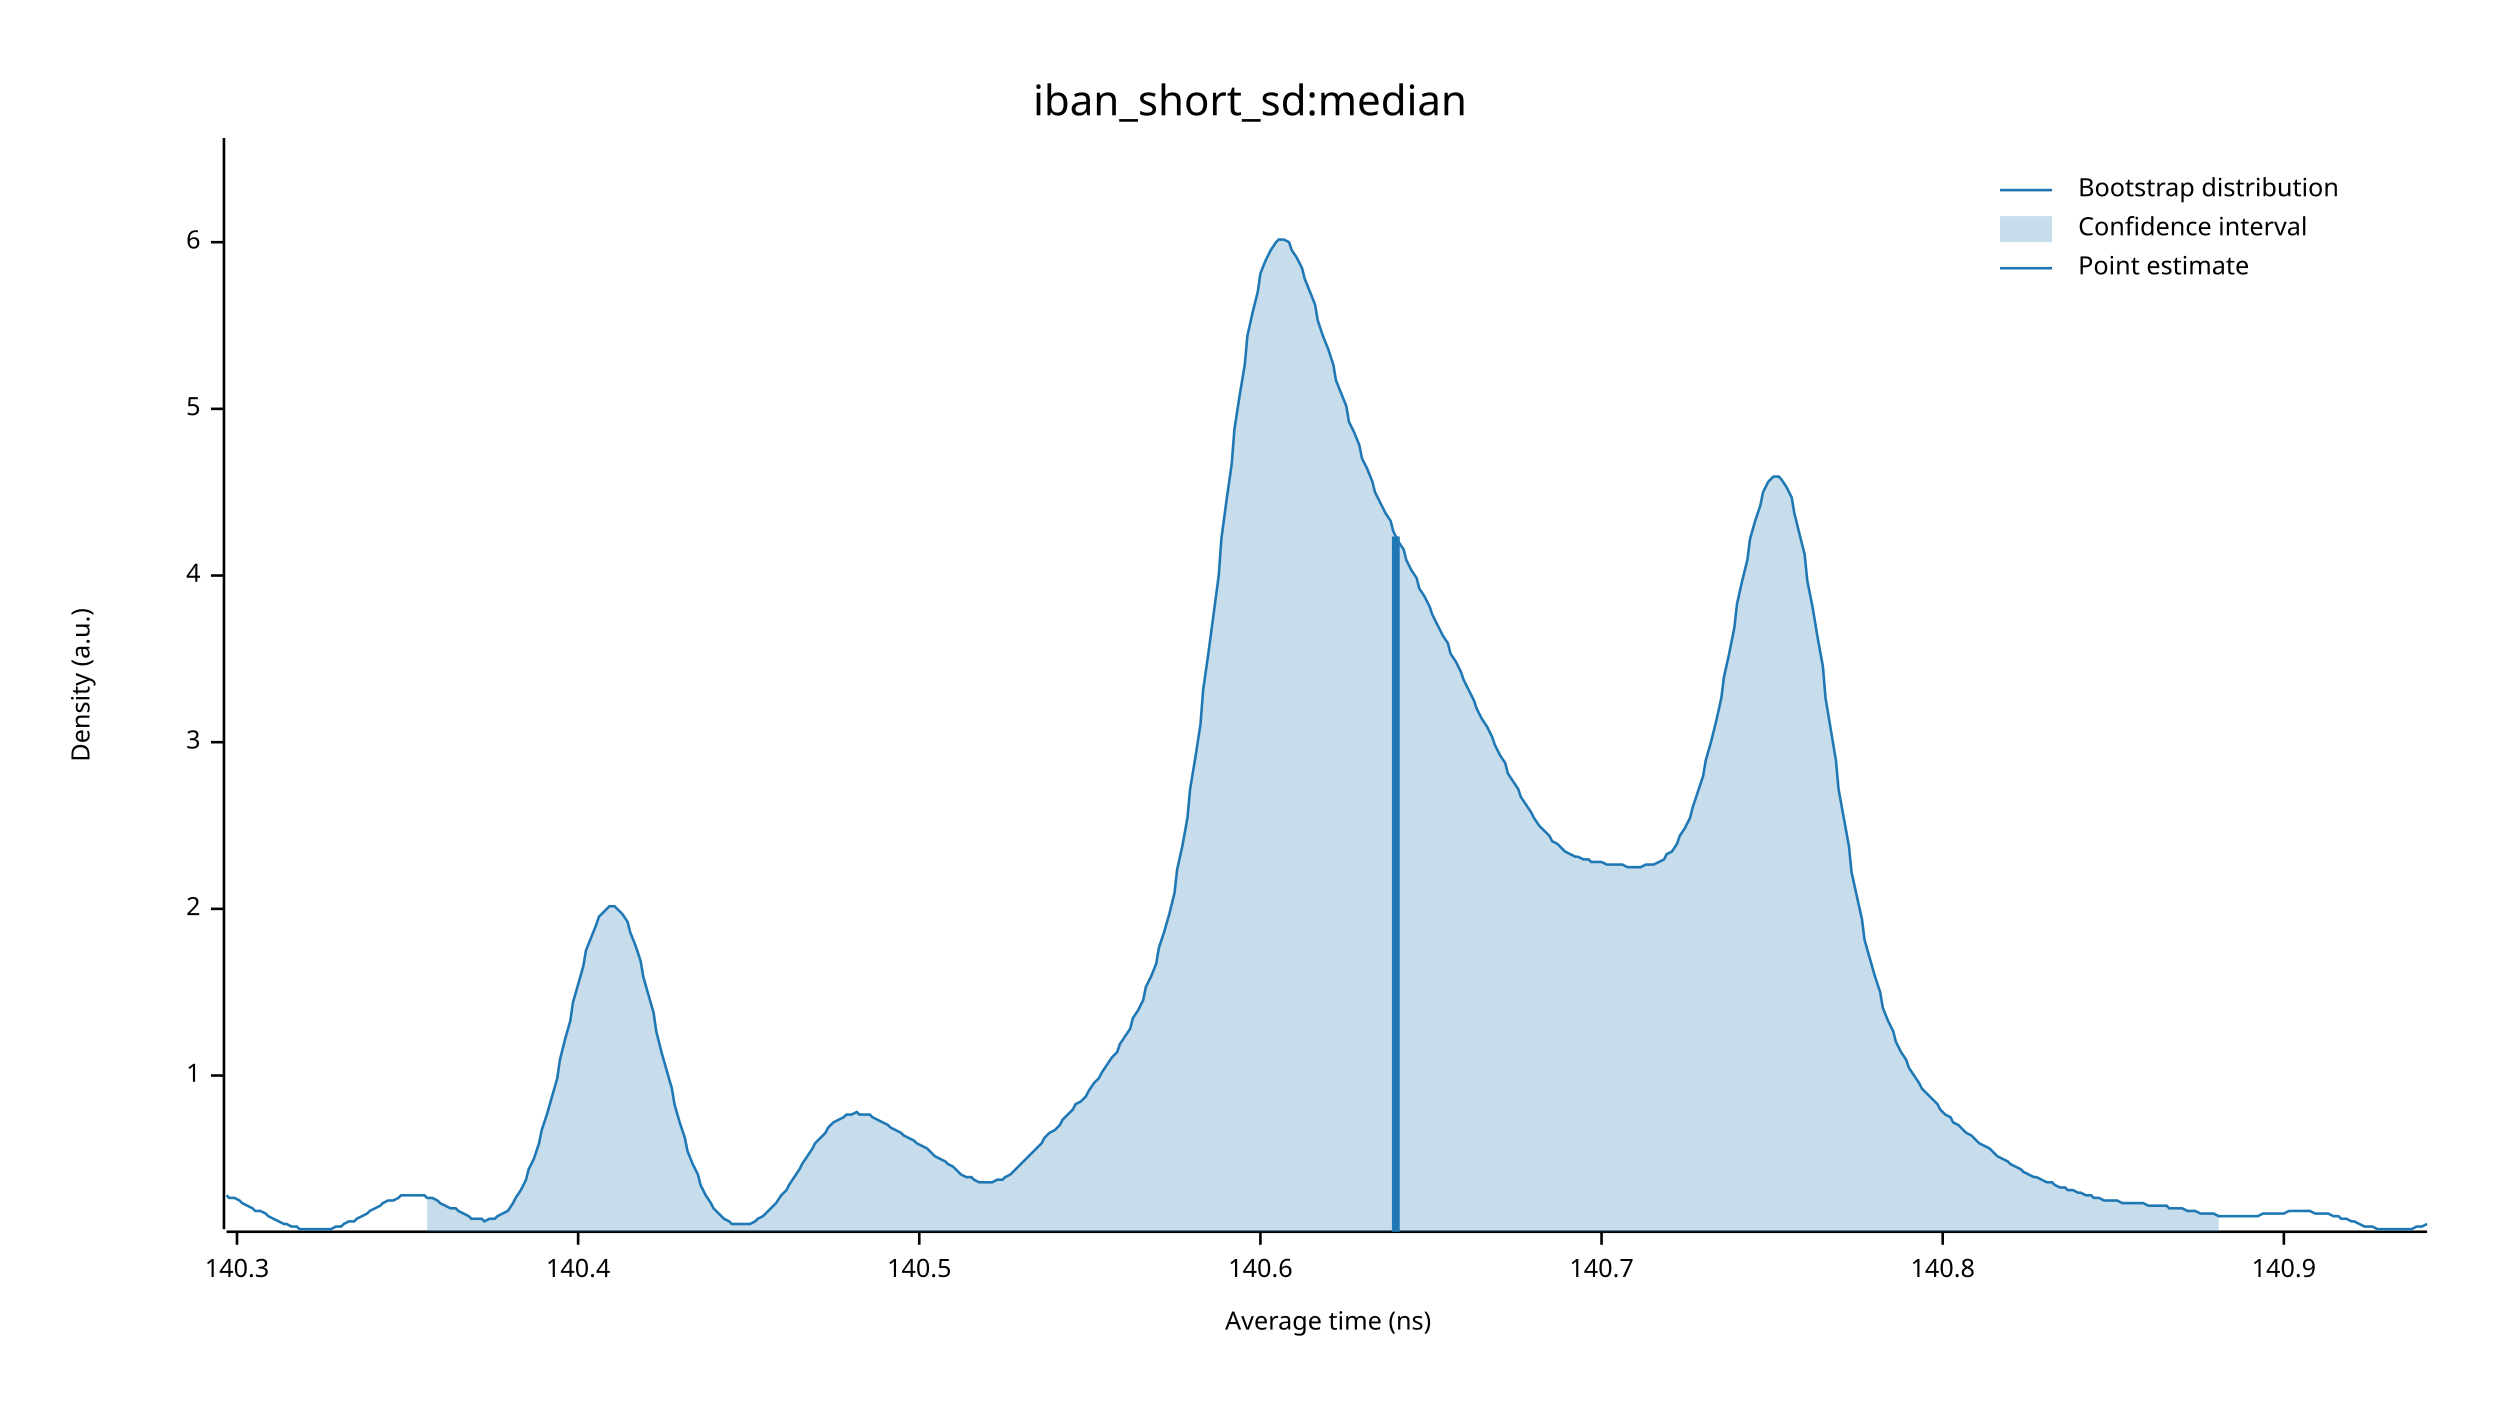
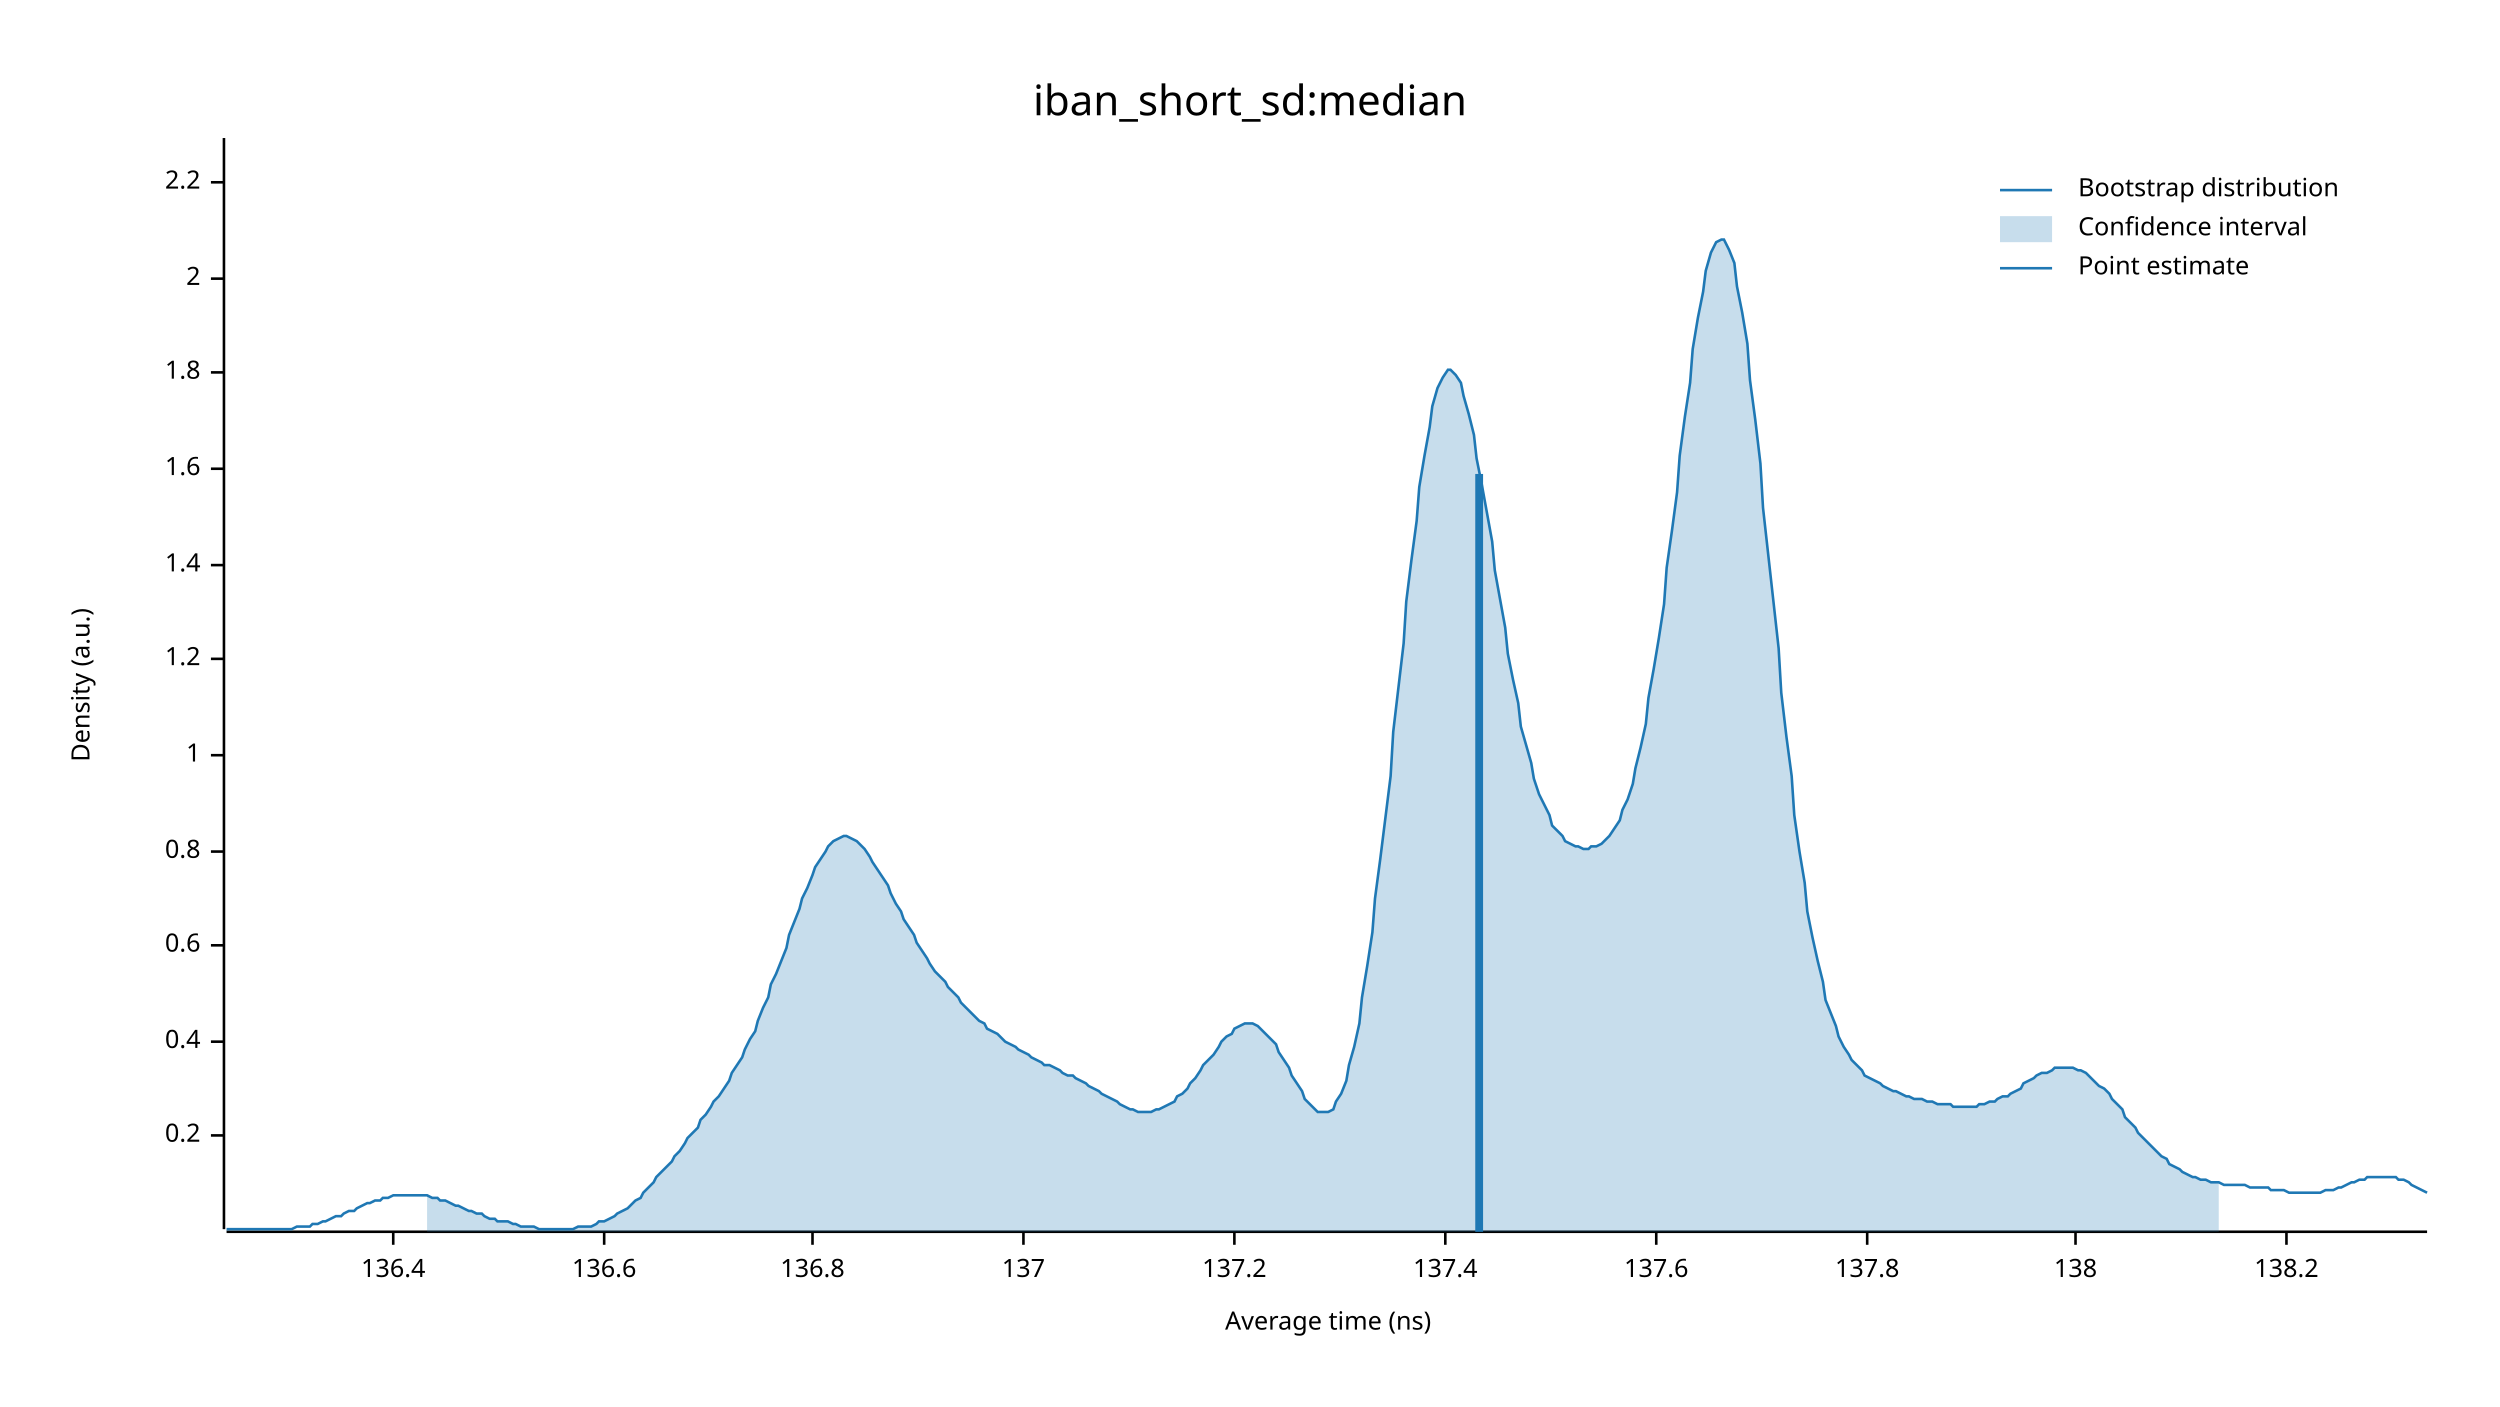
<svg xmlns="http://www.w3.org/2000/svg" width="960" height="540" viewBox="0 0 960 540">
  <text x="480" y="32" dy="0.76em" text-anchor="middle" font-family="sans-serif" font-size="16.129" opacity="1" fill="#000000">
iban_short_sd:median
</text>
  <text x="27" y="263" dy="0.76em" text-anchor="middle" font-family="sans-serif" font-size="9.677" opacity="1" fill="#000000" transform="rotate(270, 27, 263)">
Density (a.u.)
</text>
  <text x="510" y="513" dy="-0.5ex" text-anchor="middle" font-family="sans-serif" font-size="9.677" opacity="1" fill="#000000">
Average time (ns)
</text>
  <polyline fill="none" opacity="1" stroke="#000000" stroke-width="1" points="86,53 86,472 " />
-   <text x="77" y="413" dy="0.5ex" text-anchor="end" font-family="sans-serif" font-size="9.677" opacity="1" fill="#000000">
+   <text x="77" y="436" dy="0.5ex" text-anchor="end" font-family="sans-serif" font-size="9.677" opacity="1" fill="#000000">
+ 0.2
+ </text>
+   <polyline fill="none" opacity="1" stroke="#000000" stroke-width="1" points="81,436 86,436 " />
+   <text x="77" y="400" dy="0.5ex" text-anchor="end" font-family="sans-serif" font-size="9.677" opacity="1" fill="#000000">
+ 0.4
+ </text>
+   <polyline fill="none" opacity="1" stroke="#000000" stroke-width="1" points="81,400 86,400 " />
+   <text x="77" y="363" dy="0.5ex" text-anchor="end" font-family="sans-serif" font-size="9.677" opacity="1" fill="#000000">
+ 0.6
+ </text>
+   <polyline fill="none" opacity="1" stroke="#000000" stroke-width="1" points="81,363 86,363 " />
+   <text x="77" y="327" dy="0.5ex" text-anchor="end" font-family="sans-serif" font-size="9.677" opacity="1" fill="#000000">
+ 0.8
+ </text>
+   <polyline fill="none" opacity="1" stroke="#000000" stroke-width="1" points="81,327 86,327 " />
+   <text x="77" y="290" dy="0.5ex" text-anchor="end" font-family="sans-serif" font-size="9.677" opacity="1" fill="#000000">
1
</text>
-   <polyline fill="none" opacity="1" stroke="#000000" stroke-width="1" points="81,413 86,413 " />
-   <text x="77" y="349" dy="0.5ex" text-anchor="end" font-family="sans-serif" font-size="9.677" opacity="1" fill="#000000">
+   <polyline fill="none" opacity="1" stroke="#000000" stroke-width="1" points="81,290 86,290 " />
+   <text x="77" y="253" dy="0.5ex" text-anchor="end" font-family="sans-serif" font-size="9.677" opacity="1" fill="#000000">
+ 1.2
+ </text>
+   <polyline fill="none" opacity="1" stroke="#000000" stroke-width="1" points="81,253 86,253 " />
+   <text x="77" y="217" dy="0.5ex" text-anchor="end" font-family="sans-serif" font-size="9.677" opacity="1" fill="#000000">
+ 1.4
+ </text>
+   <polyline fill="none" opacity="1" stroke="#000000" stroke-width="1" points="81,217 86,217 " />
+   <text x="77" y="180" dy="0.5ex" text-anchor="end" font-family="sans-serif" font-size="9.677" opacity="1" fill="#000000">
+ 1.6
+ </text>
+   <polyline fill="none" opacity="1" stroke="#000000" stroke-width="1" points="81,180 86,180 " />
+   <text x="77" y="143" dy="0.5ex" text-anchor="end" font-family="sans-serif" font-size="9.677" opacity="1" fill="#000000">
+ 1.8
+ </text>
+   <polyline fill="none" opacity="1" stroke="#000000" stroke-width="1" points="81,143 86,143 " />
+   <text x="77" y="107" dy="0.5ex" text-anchor="end" font-family="sans-serif" font-size="9.677" opacity="1" fill="#000000">
2
</text>
-   <polyline fill="none" opacity="1" stroke="#000000" stroke-width="1" points="81,349 86,349 " />
-   <text x="77" y="285" dy="0.5ex" text-anchor="end" font-family="sans-serif" font-size="9.677" opacity="1" fill="#000000">
- 3
+   <polyline fill="none" opacity="1" stroke="#000000" stroke-width="1" points="81,107 86,107 " />
+   <text x="77" y="70" dy="0.5ex" text-anchor="end" font-family="sans-serif" font-size="9.677" opacity="1" fill="#000000">
+ 2.2
</text>
-   <polyline fill="none" opacity="1" stroke="#000000" stroke-width="1" points="81,285 86,285 " />
-   <text x="77" y="221" dy="0.5ex" text-anchor="end" font-family="sans-serif" font-size="9.677" opacity="1" fill="#000000">
- 4
+   <polyline fill="none" opacity="1" stroke="#000000" stroke-width="1" points="81,70 86,70 " />
+   <polyline fill="none" opacity="1" stroke="#000000" stroke-width="1" points="87,473 932,473 " />
+   <text x="151" y="483" dy="0.76em" text-anchor="middle" font-family="sans-serif" font-size="9.677" opacity="1" fill="#000000">
+ 136.4
</text>
-   <polyline fill="none" opacity="1" stroke="#000000" stroke-width="1" points="81,221 86,221 " />
-   <text x="77" y="157" dy="0.5ex" text-anchor="end" font-family="sans-serif" font-size="9.677" opacity="1" fill="#000000">
- 5
+   <polyline fill="none" opacity="1" stroke="#000000" stroke-width="1" points="151,473 151,478 " />
+   <text x="232" y="483" dy="0.76em" text-anchor="middle" font-family="sans-serif" font-size="9.677" opacity="1" fill="#000000">
+ 136.6
</text>
-   <polyline fill="none" opacity="1" stroke="#000000" stroke-width="1" points="81,157 86,157 " />
-   <text x="77" y="93" dy="0.5ex" text-anchor="end" font-family="sans-serif" font-size="9.677" opacity="1" fill="#000000">
- 6
+   <polyline fill="none" opacity="1" stroke="#000000" stroke-width="1" points="232,473 232,478 " />
+   <text x="312" y="483" dy="0.76em" text-anchor="middle" font-family="sans-serif" font-size="9.677" opacity="1" fill="#000000">
+ 136.8
</text>
-   <polyline fill="none" opacity="1" stroke="#000000" stroke-width="1" points="81,93 86,93 " />
-   <polyline fill="none" opacity="1" stroke="#000000" stroke-width="1" points="87,473 932,473 " />
-   <text x="91" y="483" dy="0.76em" text-anchor="middle" font-family="sans-serif" font-size="9.677" opacity="1" fill="#000000">
- 140.3
+   <polyline fill="none" opacity="1" stroke="#000000" stroke-width="1" points="312,473 312,478 " />
+   <text x="393" y="483" dy="0.76em" text-anchor="middle" font-family="sans-serif" font-size="9.677" opacity="1" fill="#000000">
+ 137
</text>
-   <polyline fill="none" opacity="1" stroke="#000000" stroke-width="1" points="91,473 91,478 " />
-   <text x="222" y="483" dy="0.76em" text-anchor="middle" font-family="sans-serif" font-size="9.677" opacity="1" fill="#000000">
- 140.4
+   <polyline fill="none" opacity="1" stroke="#000000" stroke-width="1" points="393,473 393,478 " />
+   <text x="474" y="483" dy="0.76em" text-anchor="middle" font-family="sans-serif" font-size="9.677" opacity="1" fill="#000000">
+ 137.2
</text>
-   <polyline fill="none" opacity="1" stroke="#000000" stroke-width="1" points="222,473 222,478 " />
-   <text x="353" y="483" dy="0.76em" text-anchor="middle" font-family="sans-serif" font-size="9.677" opacity="1" fill="#000000">
- 140.5
+   <polyline fill="none" opacity="1" stroke="#000000" stroke-width="1" points="474,473 474,478 " />
+   <text x="555" y="483" dy="0.76em" text-anchor="middle" font-family="sans-serif" font-size="9.677" opacity="1" fill="#000000">
+ 137.4
</text>
-   <polyline fill="none" opacity="1" stroke="#000000" stroke-width="1" points="353,473 353,478 " />
-   <text x="484" y="483" dy="0.76em" text-anchor="middle" font-family="sans-serif" font-size="9.677" opacity="1" fill="#000000">
- 140.6
+   <polyline fill="none" opacity="1" stroke="#000000" stroke-width="1" points="555,473 555,478 " />
+   <text x="636" y="483" dy="0.76em" text-anchor="middle" font-family="sans-serif" font-size="9.677" opacity="1" fill="#000000">
+ 137.6
</text>
-   <polyline fill="none" opacity="1" stroke="#000000" stroke-width="1" points="484,473 484,478 " />
-   <text x="615" y="483" dy="0.76em" text-anchor="middle" font-family="sans-serif" font-size="9.677" opacity="1" fill="#000000">
- 140.7
+   <polyline fill="none" opacity="1" stroke="#000000" stroke-width="1" points="636,473 636,478 " />
+   <text x="717" y="483" dy="0.76em" text-anchor="middle" font-family="sans-serif" font-size="9.677" opacity="1" fill="#000000">
+ 137.8
</text>
-   <polyline fill="none" opacity="1" stroke="#000000" stroke-width="1" points="615,473 615,478 " />
-   <text x="746" y="483" dy="0.76em" text-anchor="middle" font-family="sans-serif" font-size="9.677" opacity="1" fill="#000000">
- 140.8
+   <polyline fill="none" opacity="1" stroke="#000000" stroke-width="1" points="717,473 717,478 " />
+   <text x="797" y="483" dy="0.76em" text-anchor="middle" font-family="sans-serif" font-size="9.677" opacity="1" fill="#000000">
+ 138
</text>
-   <polyline fill="none" opacity="1" stroke="#000000" stroke-width="1" points="746,473 746,478 " />
-   <text x="877" y="483" dy="0.76em" text-anchor="middle" font-family="sans-serif" font-size="9.677" opacity="1" fill="#000000">
- 140.9
+   <polyline fill="none" opacity="1" stroke="#000000" stroke-width="1" points="797,473 797,478 " />
+   <text x="878" y="483" dy="0.76em" text-anchor="middle" font-family="sans-serif" font-size="9.677" opacity="1" fill="#000000">
+ 138.2
</text>
-   <polyline fill="none" opacity="1" stroke="#000000" stroke-width="1" points="877,473 877,478 " />
-   <polyline fill="none" opacity="1" stroke="#1F78B4" stroke-width="1" points="87,459 88,460 90,460 92,461 93,462 95,463 97,464 98,465 100,465 102,466 103,467 105,468 107,469 109,470 110,470 112,471 114,471 115,472 117,472 119,472 120,472 122,472 124,472 125,472 127,472 129,471 131,471 132,470 134,469 136,469 137,468 139,467 141,466 142,465 144,464 146,463 147,462 149,461 151,461 153,460 154,459 156,459 158,459 159,459 161,459 163,459 164,460 166,460 168,461 169,462 171,463 173,464 175,464 176,465 178,466 180,467 181,468 183,468 185,468 186,469 188,468 190,468 191,467 193,466 195,465 197,462 198,460 200,457 202,453 203,449 205,445 207,439 208,434 210,428 212,421 214,414 215,407 217,399 219,392 220,385 222,378 224,371 225,365 227,360 229,355 230,352 232,350 234,348 236,348 237,349 239,351 241,354 242,358 244,363 246,369 247,375 249,382 251,389 252,396 254,404 256,411 258,418 259,424 261,431 263,437 264,442 266,447 268,451 269,455 271,459 273,462 274,464 276,466 278,468 280,469 281,470 283,470 285,470 286,470 288,470 290,469 291,468 293,467 295,465 296,464 298,462 300,459 302,457 303,455 305,452 307,449 308,447 310,444 312,441 313,439 315,437 317,435 318,433 320,431 322,430 324,429 325,428 327,428 329,427 330,428 332,428 334,428 335,429 337,430 339,431 341,432 342,433 344,434 346,435 347,436 349,437 351,438 352,439 354,440 356,441 357,442 359,444 361,445 363,446 364,447 366,448 368,450 369,451 371,452 373,452 374,453 376,454 378,454 379,454 381,454 383,453 385,453 386,452 388,451 390,449 391,448 393,446 395,444 396,443 398,441 400,439 401,437 403,435 405,434 407,432 408,430 410,428 412,426 413,424 415,423 417,421 418,419 420,416 422,414 423,412 425,409 427,406 429,404 430,401 432,398 434,395 435,391 437,388 439,384 440,379 442,375 444,370 445,364 447,358 449,351 451,343 452,334 454,325 456,314 457,303 459,291 461,278 462,265 464,251 466,236 468,221 469,207 471,192 473,178 474,165 476,152 478,140 479,129 481,120 483,112 484,105 486,100 488,96 490,93 491,92 493,92 495,93 496,96 498,99 500,103 501,107 503,112 505,117 506,123 508,129 510,134 512,140 513,146 515,151 517,156 518,162 520,166 522,171 523,176 525,180 527,185 528,189 530,193 532,197 534,200 535,204 537,208 539,211 540,215 542,219 544,222 545,226 547,229 549,233 550,236 552,240 554,244 556,247 557,251 559,254 561,258 562,261 564,265 566,269 567,272 569,276 571,279 573,283 574,286 576,290 578,293 579,297 581,300 583,303 584,306 586,309 588,312 589,314 591,317 593,319 595,321 596,323 598,324 600,326 601,327 603,328 605,329 606,329 608,330 610,330 611,331 613,331 615,331 617,332 618,332 620,332 622,332 623,332 625,333 627,333 628,333 630,333 632,332 633,332 635,332 637,331 639,330 640,328 642,327 644,324 645,321 647,318 649,314 650,310 652,304 654,298 655,292 657,285 659,277 661,268 662,260 664,251 666,241 667,232 669,223 671,215 672,207 674,200 676,194 677,189 679,185 681,183 683,183 684,184 686,187 688,191 689,197 691,205 693,213 694,223 696,233 698,245 700,256 701,268 703,280 705,292 706,303 708,314 710,325 711,335 713,344 715,353 716,361 718,368 720,375 722,381 723,387 725,392 727,396 728,400 730,404 732,407 733,410 735,413 737,416 738,418 740,420 742,422 744,424 745,426 747,428 749,429 750,431 752,432 754,434 755,435 757,436 759,438 760,439 762,440 764,441 766,443 767,444 769,445 771,446 772,447 774,448 776,449 777,450 779,451 781,452 782,452 784,453 786,454 788,454 789,455 791,456 793,456 794,457 796,457 798,458 799,458 801,459 803,459 804,460 806,460 808,461 810,461 811,461 813,461 815,462 816,462 818,462 820,462 821,462 823,462 825,463 827,463 828,463 830,463 832,463 833,464 835,464 837,464 838,464 840,465 842,465 843,465 845,466 847,466 849,466 850,466 852,467 854,467 855,467 857,467 859,467 860,467 862,467 864,467 865,467 867,467 869,466 871,466 872,466 874,466 876,466 877,466 879,465 881,465 882,465 884,465 886,465 887,465 889,466 891,466 893,466 894,466 896,467 898,467 899,468 901,468 903,469 904,469 906,470 908,471 909,471 911,471 913,472 915,472 916,472 918,472 920,472 921,472 923,472 925,472 926,472 928,471 930,471 932,470 " />
-   <polygon opacity="0.25" fill="#1F78B4" points="164,460 166,460 168,461 169,462 171,463 173,464 175,464 176,465 178,466 180,467 181,468 183,468 185,468 186,469 188,468 190,468 191,467 193,466 195,465 197,462 198,460 200,457 202,453 203,449 205,445 207,439 208,434 210,428 212,421 214,414 215,407 217,399 219,392 220,385 222,378 224,371 225,365 227,360 229,355 230,352 232,350 234,348 236,348 237,349 239,351 241,354 242,358 244,363 246,369 247,375 249,382 251,389 252,396 254,404 256,411 258,418 259,424 261,431 263,437 264,442 266,447 268,451 269,455 271,459 273,462 274,464 276,466 278,468 280,469 281,470 283,470 285,470 286,470 288,470 290,469 291,468 293,467 295,465 296,464 298,462 300,459 302,457 303,455 305,452 307,449 308,447 310,444 312,441 313,439 315,437 317,435 318,433 320,431 322,430 324,429 325,428 327,428 329,427 330,428 332,428 334,428 335,429 337,430 339,431 341,432 342,433 344,434 346,435 347,436 349,437 351,438 352,439 354,440 356,441 357,442 359,444 361,445 363,446 364,447 366,448 368,450 369,451 371,452 373,452 374,453 376,454 378,454 379,454 381,454 383,453 385,453 386,452 388,451 390,449 391,448 393,446 395,444 396,443 398,441 400,439 401,437 403,435 405,434 407,432 408,430 410,428 412,426 413,424 415,423 417,421 418,419 420,416 422,414 423,412 425,409 427,406 429,404 430,401 432,398 434,395 435,391 437,388 439,384 440,379 442,375 444,370 445,364 447,358 449,351 451,343 452,334 454,325 456,314 457,303 459,291 461,278 462,265 464,251 466,236 468,221 469,207 471,192 473,178 474,165 476,152 478,140 479,129 481,120 483,112 484,105 486,100 488,96 490,93 491,92 493,92 495,93 496,96 498,99 500,103 501,107 503,112 505,117 506,123 508,129 510,134 512,140 513,146 515,151 517,156 518,162 520,166 522,171 523,176 525,180 527,185 528,189 530,193 532,197 534,200 535,204 537,208 539,211 540,215 542,219 544,222 545,226 547,229 549,233 550,236 552,240 554,244 556,247 557,251 559,254 561,258 562,261 564,265 566,269 567,272 569,276 571,279 573,283 574,286 576,290 578,293 579,297 581,300 583,303 584,306 586,309 588,312 589,314 591,317 593,319 595,321 596,323 598,324 600,326 601,327 603,328 605,329 606,329 608,330 610,330 611,331 613,331 615,331 617,332 618,332 620,332 622,332 623,332 625,333 627,333 628,333 630,333 632,332 633,332 635,332 637,331 639,330 640,328 642,327 644,324 645,321 647,318 649,314 650,310 652,304 654,298 655,292 657,285 659,277 661,268 662,260 664,251 666,241 667,232 669,223 671,215 672,207 674,200 676,194 677,189 679,185 681,183 683,183 684,184 686,187 688,191 689,197 691,205 693,213 694,223 696,233 698,245 700,256 701,268 703,280 705,292 706,303 708,314 710,325 711,335 713,344 715,353 716,361 718,368 720,375 722,381 723,387 725,392 727,396 728,400 730,404 732,407 733,410 735,413 737,416 738,418 740,420 742,422 744,424 745,426 747,428 749,429 750,431 752,432 754,434 755,435 757,436 759,438 760,439 762,440 764,441 766,443 767,444 769,445 771,446 772,447 774,448 776,449 777,450 779,451 781,452 782,452 784,453 786,454 788,454 789,455 791,456 793,456 794,457 796,457 798,458 799,458 801,459 803,459 804,460 806,460 808,461 810,461 811,461 813,461 815,462 816,462 818,462 820,462 821,462 823,462 825,463 827,463 828,463 830,463 832,463 833,464 835,464 837,464 838,464 840,465 842,465 843,465 845,466 847,466 849,466 850,466 852,467 852,473 164,473 " />
-   <polyline fill="none" opacity="1" stroke="#1F78B4" stroke-width="3" points="536,473 536,206 " />
+   <polyline fill="none" opacity="1" stroke="#000000" stroke-width="1" points="878,473 878,478 " />
+   <polyline fill="none" opacity="1" stroke="#1F78B4" stroke-width="1" points="87,472 88,472 90,472 92,472 93,472 95,472 97,472 98,472 100,472 102,472 103,472 105,472 107,472 109,472 110,472 112,472 114,471 115,471 117,471 119,471 120,470 122,470 124,469 125,469 127,468 129,467 131,467 132,466 134,465 136,465 137,464 139,463 141,462 142,462 144,461 146,461 147,460 149,460 151,459 153,459 154,459 156,459 158,459 159,459 161,459 163,459 164,459 166,460 168,460 169,461 171,461 173,462 175,463 176,463 178,464 180,465 181,465 183,466 185,466 186,467 188,468 190,468 191,469 193,469 195,469 197,470 198,470 200,471 202,471 203,471 205,471 207,472 208,472 210,472 212,472 214,472 215,472 217,472 219,472 220,472 222,471 224,471 225,471 227,471 229,470 230,469 232,469 234,468 236,467 237,466 239,465 241,464 242,463 244,461 246,460 247,458 249,456 251,454 252,452 254,450 256,448 258,446 259,444 261,442 263,439 264,437 266,435 268,433 269,430 271,428 273,425 274,423 276,421 278,418 280,415 281,412 283,409 285,406 286,403 288,399 290,396 291,392 293,387 295,383 296,378 298,374 300,369 302,364 303,359 305,354 307,349 308,345 310,341 312,336 313,333 315,330 317,327 318,325 320,323 322,322 324,321 325,321 327,322 329,323 330,324 332,326 334,329 335,331 337,334 339,337 341,340 342,343 344,347 346,350 347,353 349,356 351,359 352,362 354,365 356,368 357,370 359,373 361,375 363,377 364,379 366,381 368,383 369,385 371,387 373,389 374,390 376,392 378,393 379,395 381,396 383,397 385,399 386,400 388,401 390,402 391,403 393,404 395,405 396,406 398,407 400,408 401,409 403,409 405,410 407,411 408,412 410,413 412,413 413,414 415,415 417,416 418,417 420,418 422,419 423,420 425,421 427,422 429,423 430,424 432,425 434,426 435,426 437,427 439,427 440,427 442,427 444,426 445,426 447,425 449,424 451,423 452,421 454,420 456,418 457,416 459,414 461,411 462,409 464,407 466,405 468,402 469,400 471,398 473,397 474,395 476,394 478,393 479,393 481,393 483,394 484,395 486,397 488,399 490,401 491,404 493,407 495,410 496,413 498,416 500,419 501,422 503,424 505,426 506,427 508,427 510,427 512,426 513,423 515,420 517,415 518,409 520,402 522,393 523,383 525,371 527,358 528,345 530,330 532,314 534,298 535,281 537,264 539,247 540,231 542,215 544,200 545,187 547,175 549,164 550,156 552,149 554,145 556,142 557,142 559,144 561,147 562,152 564,159 566,167 567,176 569,186 571,197 573,208 574,219 576,230 578,241 579,251 581,261 583,270 584,279 586,286 588,293 589,299 591,305 593,309 595,313 596,317 598,319 600,321 601,323 603,324 605,325 606,325 608,326 610,326 611,325 613,325 615,324 617,322 618,321 620,318 622,315 623,311 625,307 627,301 628,295 630,287 632,278 633,268 635,257 637,245 639,232 640,218 642,204 644,189 645,175 647,160 649,147 650,134 652,122 654,112 655,104 657,97 659,93 661,92 662,92 664,96 666,101 667,110 669,120 671,132 672,146 674,161 676,178 677,195 679,213 681,231 683,249 684,266 686,283 688,298 689,313 691,327 693,339 694,350 696,360 698,369 700,377 701,384 703,389 705,394 706,398 708,402 710,405 711,407 713,409 715,411 716,413 718,414 720,415 722,416 723,417 725,418 727,419 728,419 730,420 732,421 733,421 735,422 737,422 738,422 740,423 742,423 744,424 745,424 747,424 749,424 750,425 752,425 754,425 755,425 757,425 759,425 760,424 762,424 764,423 766,423 767,422 769,421 771,421 772,420 774,419 776,418 777,416 779,415 781,414 782,413 784,412 786,412 788,411 789,410 791,410 793,410 794,410 796,410 798,411 799,411 801,412 803,414 804,415 806,417 808,418 810,420 811,422 813,424 815,426 816,429 818,431 820,433 821,435 823,437 825,439 827,441 828,442 830,444 832,445 833,447 835,448 837,449 838,450 840,451 842,452 843,452 845,453 847,453 849,454 850,454 852,454 854,455 855,455 857,455 859,455 860,455 862,455 864,456 865,456 867,456 869,456 871,456 872,457 874,457 876,457 877,457 879,458 881,458 882,458 884,458 886,458 887,458 889,458 891,458 893,457 894,457 896,457 898,456 899,456 901,455 903,454 904,454 906,453 908,453 909,452 911,452 913,452 915,452 916,452 918,452 920,452 921,453 923,453 925,454 926,455 928,456 930,457 932,458 " />
+   <polygon opacity="0.25" fill="#1F78B4" points="164,459 166,460 168,460 169,461 171,461 173,462 175,463 176,463 178,464 180,465 181,465 183,466 185,466 186,467 188,468 190,468 191,469 193,469 195,469 197,470 198,470 200,471 202,471 203,471 205,471 207,472 208,472 210,472 212,472 214,472 215,472 217,472 219,472 220,472 222,471 224,471 225,471 227,471 229,470 230,469 232,469 234,468 236,467 237,466 239,465 241,464 242,463 244,461 246,460 247,458 249,456 251,454 252,452 254,450 256,448 258,446 259,444 261,442 263,439 264,437 266,435 268,433 269,430 271,428 273,425 274,423 276,421 278,418 280,415 281,412 283,409 285,406 286,403 288,399 290,396 291,392 293,387 295,383 296,378 298,374 300,369 302,364 303,359 305,354 307,349 308,345 310,341 312,336 313,333 315,330 317,327 318,325 320,323 322,322 324,321 325,321 327,322 329,323 330,324 332,326 334,329 335,331 337,334 339,337 341,340 342,343 344,347 346,350 347,353 349,356 351,359 352,362 354,365 356,368 357,370 359,373 361,375 363,377 364,379 366,381 368,383 369,385 371,387 373,389 374,390 376,392 378,393 379,395 381,396 383,397 385,399 386,400 388,401 390,402 391,403 393,404 395,405 396,406 398,407 400,408 401,409 403,409 405,410 407,411 408,412 410,413 412,413 413,414 415,415 417,416 418,417 420,418 422,419 423,420 425,421 427,422 429,423 430,424 432,425 434,426 435,426 437,427 439,427 440,427 442,427 444,426 445,426 447,425 449,424 451,423 452,421 454,420 456,418 457,416 459,414 461,411 462,409 464,407 466,405 468,402 469,400 471,398 473,397 474,395 476,394 478,393 479,393 481,393 483,394 484,395 486,397 488,399 490,401 491,404 493,407 495,410 496,413 498,416 500,419 501,422 503,424 505,426 506,427 508,427 510,427 512,426 513,423 515,420 517,415 518,409 520,402 522,393 523,383 525,371 527,358 528,345 530,330 532,314 534,298 535,281 537,264 539,247 540,231 542,215 544,200 545,187 547,175 549,164 550,156 552,149 554,145 556,142 557,142 559,144 561,147 562,152 564,159 566,167 567,176 569,186 571,197 573,208 574,219 576,230 578,241 579,251 581,261 583,270 584,279 586,286 588,293 589,299 591,305 593,309 595,313 596,317 598,319 600,321 601,323 603,324 605,325 606,325 608,326 610,326 611,325 613,325 615,324 617,322 618,321 620,318 622,315 623,311 625,307 627,301 628,295 630,287 632,278 633,268 635,257 637,245 639,232 640,218 642,204 644,189 645,175 647,160 649,147 650,134 652,122 654,112 655,104 657,97 659,93 661,92 662,92 664,96 666,101 667,110 669,120 671,132 672,146 674,161 676,178 677,195 679,213 681,231 683,249 684,266 686,283 688,298 689,313 691,327 693,339 694,350 696,360 698,369 700,377 701,384 703,389 705,394 706,398 708,402 710,405 711,407 713,409 715,411 716,413 718,414 720,415 722,416 723,417 725,418 727,419 728,419 730,420 732,421 733,421 735,422 737,422 738,422 740,423 742,423 744,424 745,424 747,424 749,424 750,425 752,425 754,425 755,425 757,425 759,425 760,424 762,424 764,423 766,423 767,422 769,421 771,421 772,420 774,419 776,418 777,416 779,415 781,414 782,413 784,412 786,412 788,411 789,410 791,410 793,410 794,410 796,410 798,411 799,411 801,412 803,414 804,415 806,417 808,418 810,420 811,422 813,424 815,426 816,429 818,431 820,433 821,435 823,437 825,439 827,441 828,442 830,444 832,445 833,447 835,448 837,449 838,450 840,451 842,452 843,452 845,453 847,453 849,454 850,454 852,454 852,473 164,473 " />
+   <polyline fill="none" opacity="1" stroke="#1F78B4" stroke-width="3" points="568,473 568,182 " />
  <text x="798" y="68" dy="0.76em" text-anchor="start" font-family="sans-serif" font-size="9.677" opacity="1" fill="#000000">
Bootstrap distribution
</text>
  <text x="798" y="83" dy="0.76em" text-anchor="start" font-family="sans-serif" font-size="9.677" opacity="1" fill="#000000">
Confidence interval
</text>
  <text x="798" y="98" dy="0.76em" text-anchor="start" font-family="sans-serif" font-size="9.677" opacity="1" fill="#000000">
Point estimate
</text>
  <polyline fill="none" opacity="1" stroke="#1F78B4" stroke-width="1" points="768,73 788,73 " />
  <rect x="768" y="83" width="20" height="10" opacity="0.25" fill="#1F78B4" stroke="none" />
  <polyline fill="none" opacity="1" stroke="#1F78B4" stroke-width="1" points="768,103 788,103 " />
</svg>
